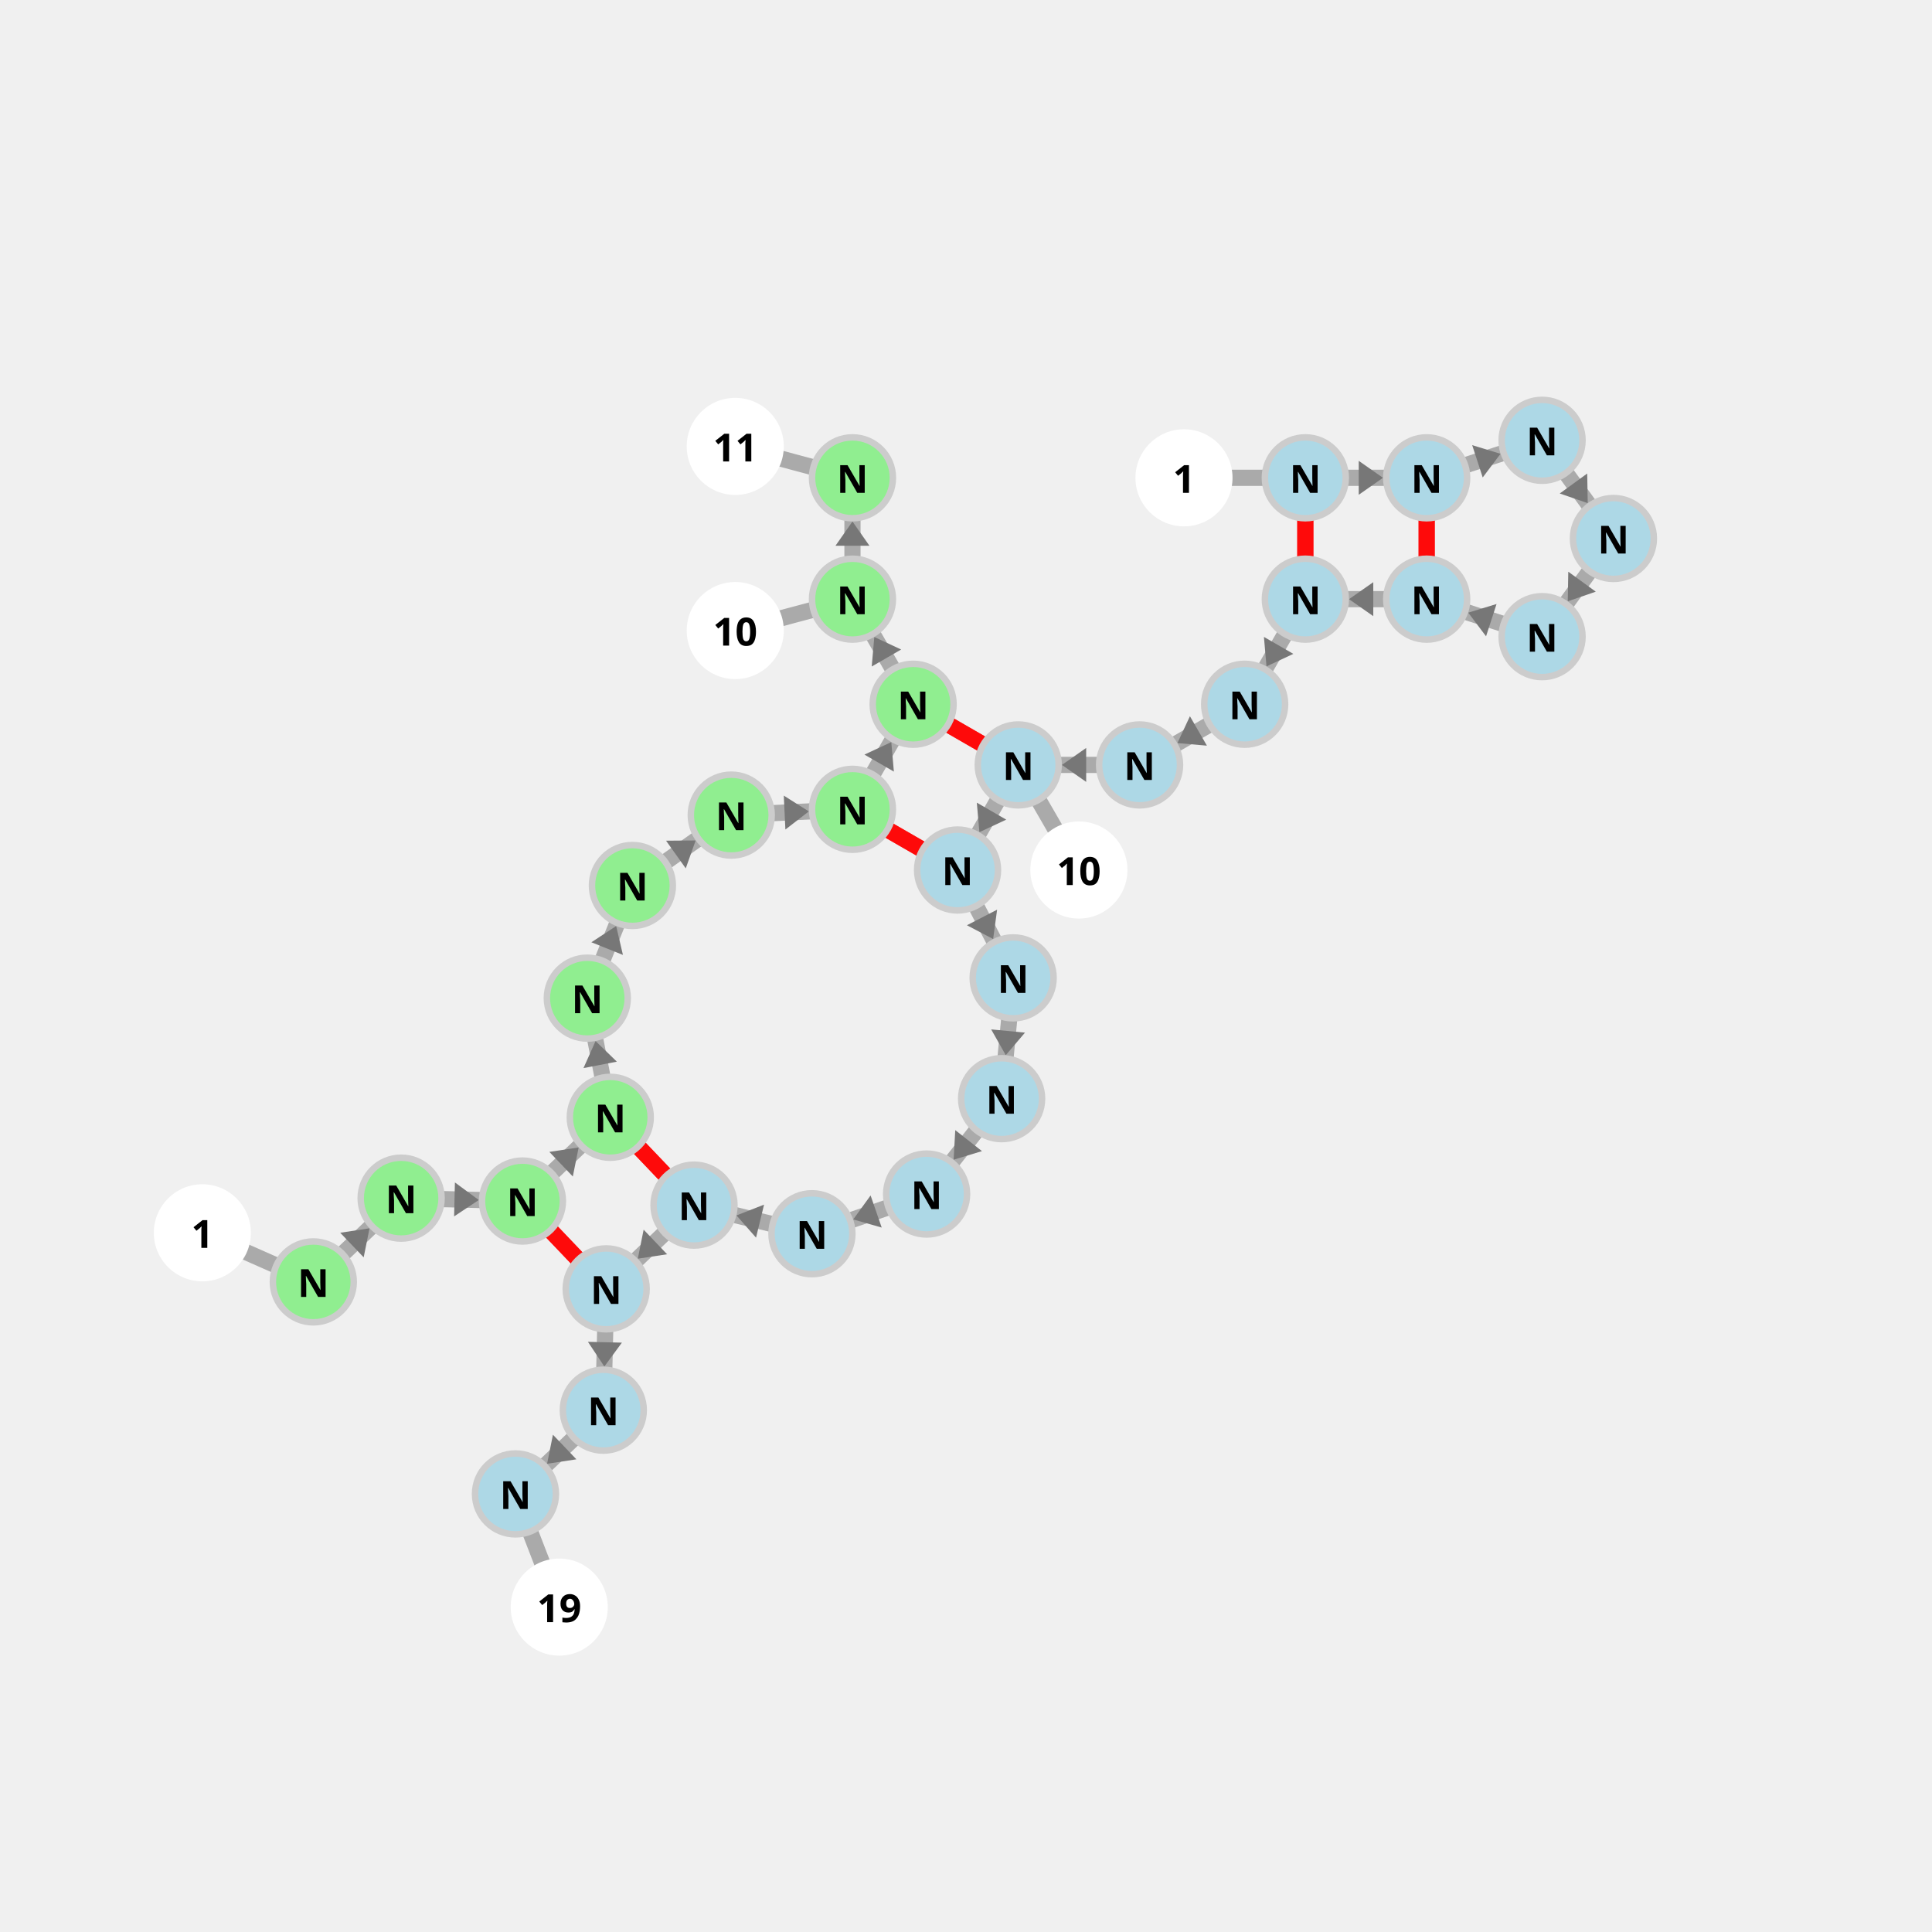
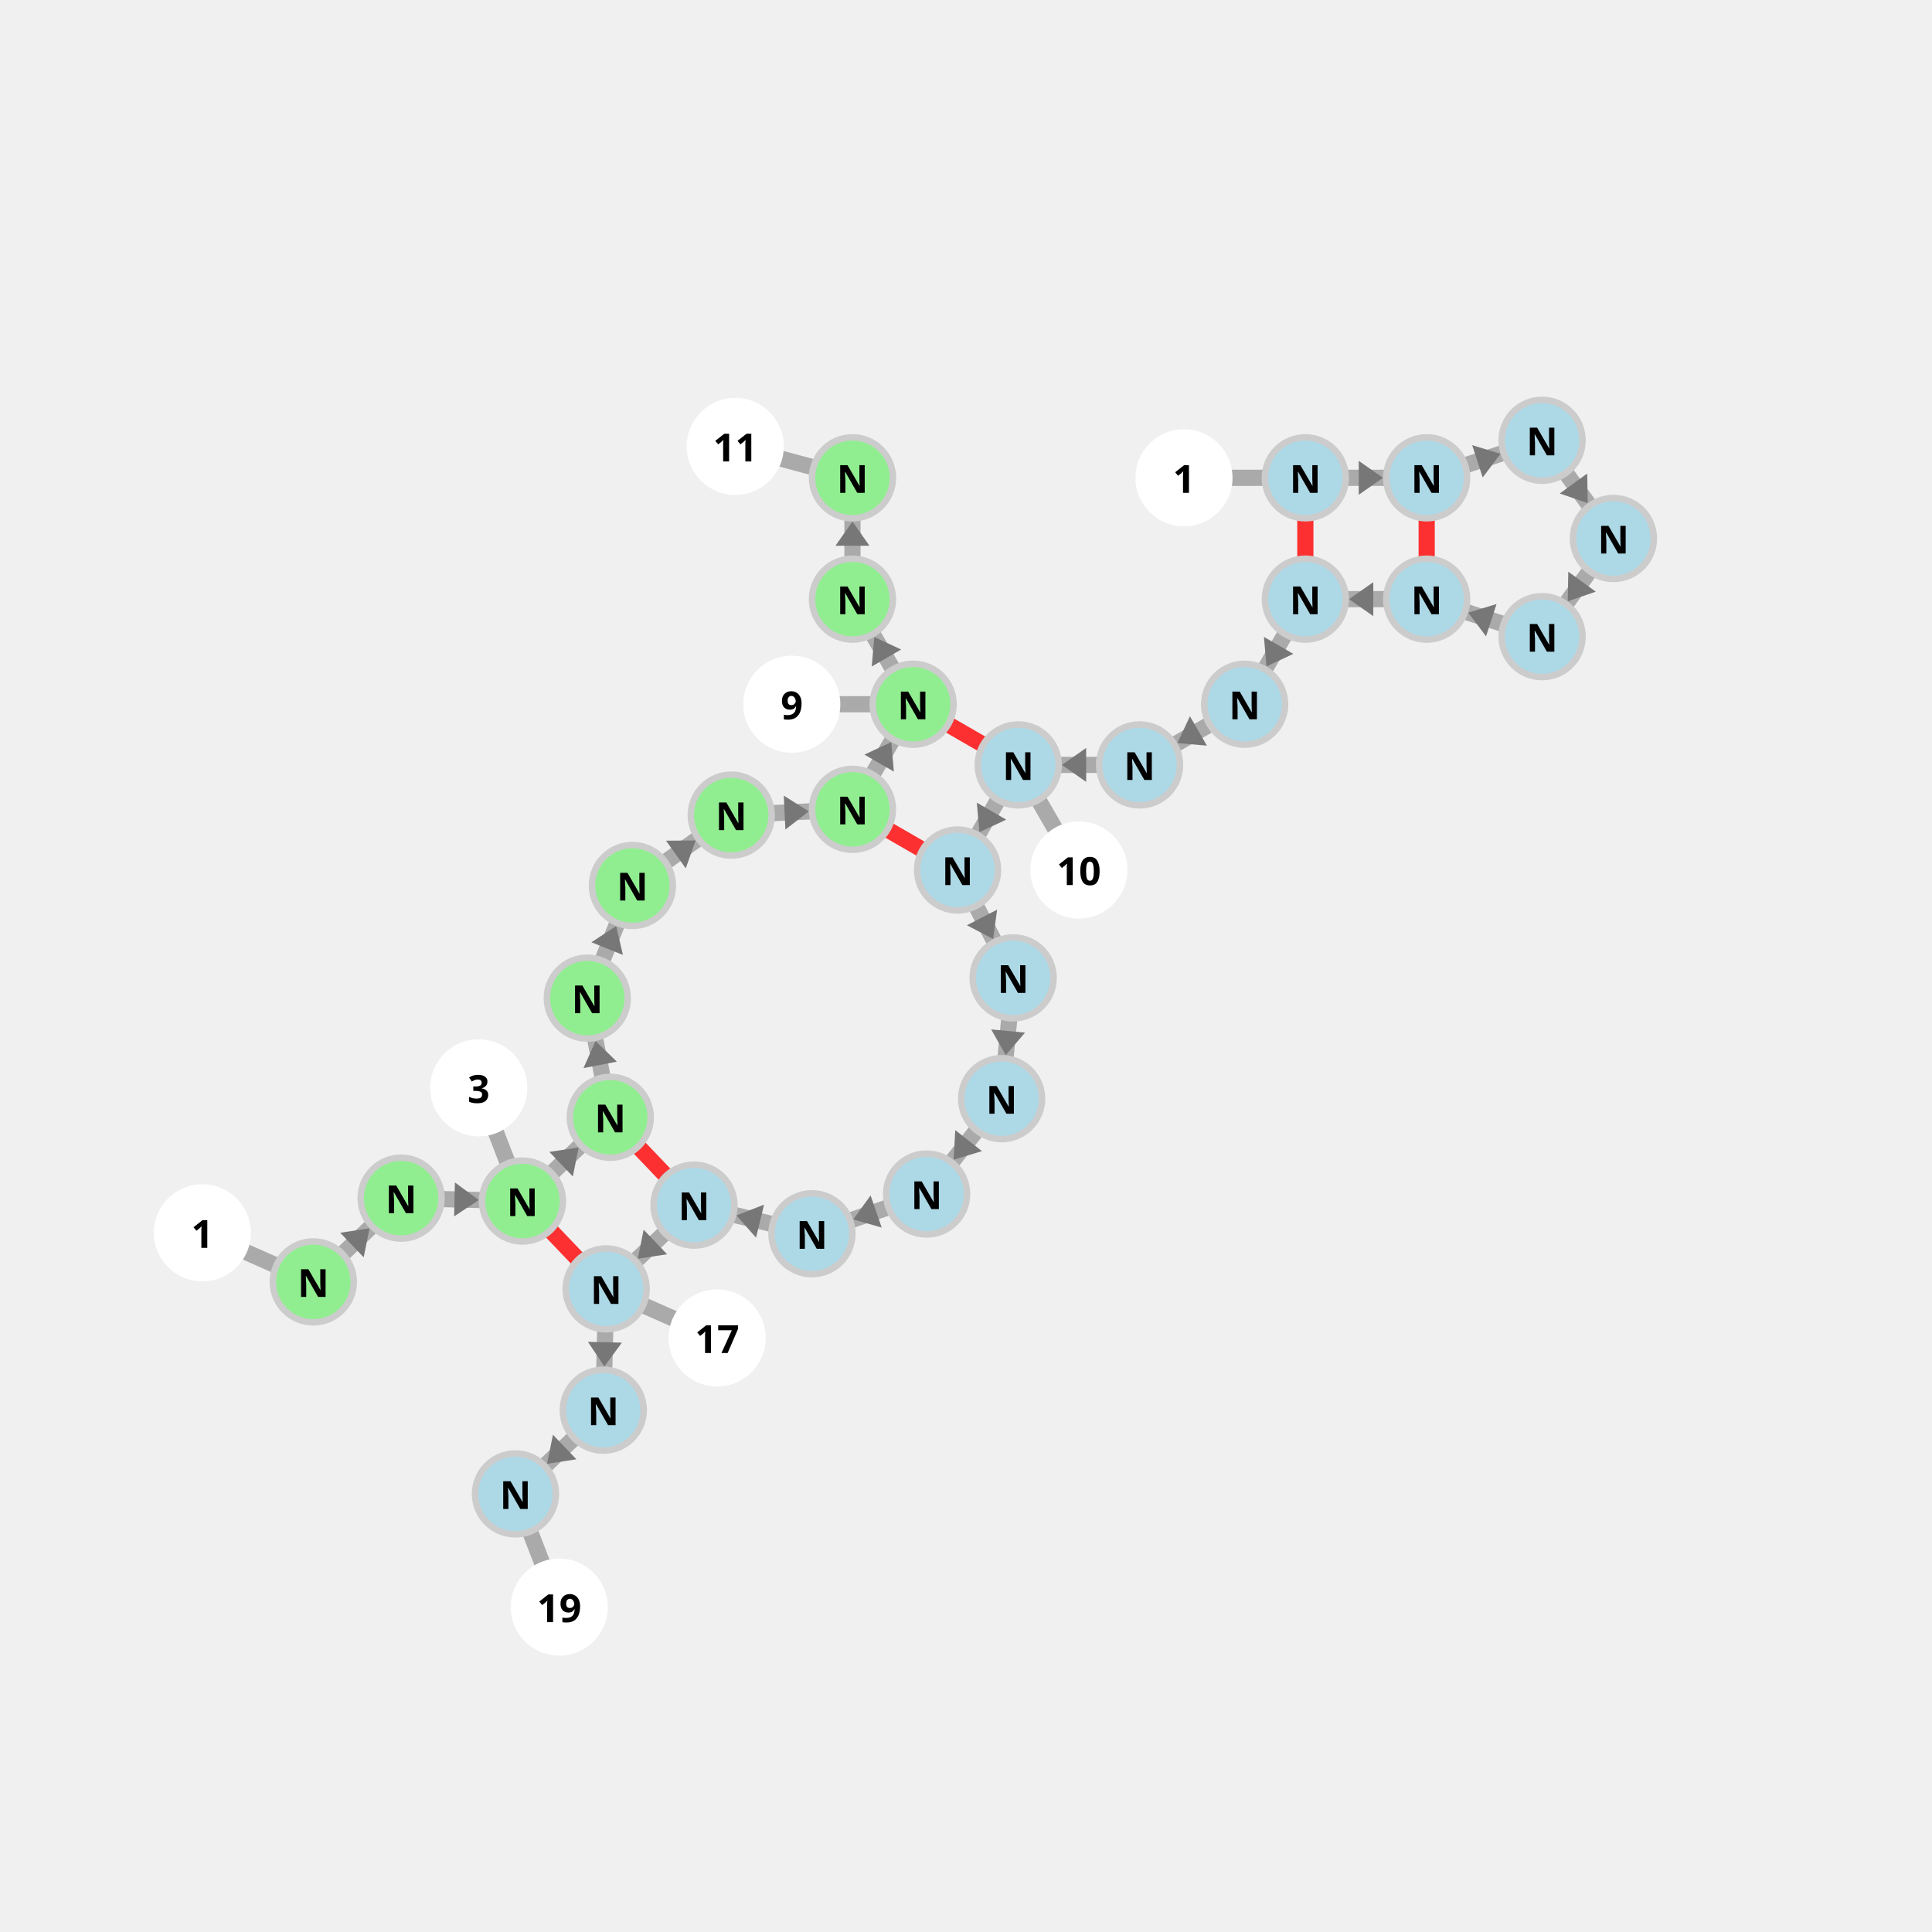
<svg xmlns="http://www.w3.org/2000/svg" viewBox="0 0 300 300">
  <style type="text/css">
 circle.fornac-node, polygon.fornac-node {
  stroke: #ccc;
  stroke-width: 0.8;
  opacity: 1;
  fill: white;
}

path.fornac-directionArrow {
  fill: #777;
  stroke: none;
  stroke-width: 0.8px;
}

g.fornac-plot {
    /* outline: 1px solid red; */
}

circle.fornac-node[base_type="a"] {
  fill: #dbdb8d;
}

circle.fornac-node[base_type="c"] {
  fill: #98df8a;
}

circle.fornac-node[base_type="g"] {
  fill: #ff9896;
}

circle.fornac-node[base_type="u"], circle.fornac-node[base_type="t"] {
  fill: #aec7e8;
}

.fornac-node &gt; text {
     pointer-events: none;
 }

circle.fornac-node[node_type="label"] {
    stroke: transparent;
    stroke-width: 0;
    fill: white;
    display: inline;
}

circle.fornac-node[node_type="protein"] {
    fill: gray;
    fill-opacity: 0.5;
    stroke-width: 4;
}

.fornac-selectedNode &gt; circle.fornac-node {
    stroke: red;
}

text.fornac-nodeLabel {
    font-weight: bold;
    font-family: Tahoma, Geneva, sans-serif;
    font-size: 0.4em;
    color: rgb(100,100,100);
    text-anchor: middle;
    alignment-baseline: middle;
    dominant-baseline: central;
    pointer-events: none;
    -webkit-touch-callout: none;
    -webkit-user-select: none;
    -khtml-user-select: none;
    -moz-user-select: none;
    -ms-user-select: none;
    user-select: none;
}

line.fornac-link {
  stroke: #999;
  stroke-opacity: 0.8;
  stroke-width: 2;
}

line.fornac-link[link_type="pseudoknot"] {
    stroke: red;
}

line.fornac-link[link_type="basepair"] {
  stroke: red;
}

line.fornac-link[link_type="intermolecule"] {
  stroke: blue;
}

line.fornac-link[link_type="chain_chain"] {
  stroke-dasharray: 3,3;
}

line.fornac-link[link_type="fake"] {
  stroke: green;
}

text.fornac-plotLabel {
    font-family: Tahoma, Geneva, sans-serif;
    font-weight: bolder;
    font-size: 1.2em;
    fill: rgba(200, 200, 200, 0.5);
    text-anchor: middle;
    alignment-baseline: central;
}

.fornac-transparent {
    fill: transparent;
    stroke-width: 0;
    stroke-opacity: 0;
    opacity: 0;
    visibility: hidden;
    pointer-events: none;
}

.fornac-dragLine {
  stroke: #999;
  stroke-width: 2;
  pointer-events: none;
}

.fornac-mouseEventHelper &gt; .extent {
  fill-opacity: .1;
  stroke: #fff;
  shape-rendering: crispEdges;
}

.d3-context-menu {
	position: absolute;
	display: none;
	background-color: #f2f2f2;
	border-radius: 4px;

	font-family: Arial, sans-serif;
	font-size: 14px;
	min-width: 150px;
	border: 1px solid #d4d4d4;

	z-index:1200;
}

.d3-context-menu ul {
	list-style-type: none;
	margin: 4px 0px;
	padding: 0px;
	cursor: default;
}

.d3-context-menu ul li {
	padding: 4px 16px;

	-webkit-touch-callout: none; /* iOS Safari */
	-webkit-user-select: none;   /* Chrome/Safari/Opera */
	-khtml-user-select: none;    /* Konqueror */
	-moz-user-select: none;      /* Firefox */
	-ms-user-select: none;       /* Internet Explorer/Edge */
	user-select: none;
}

.d3-context-menu ul li:hover {
	background-color: #4677f8;
	color: #fefefe;
}

.d3-context-menu-selected {
	background-color: #4677f8;
	color: #fefefe;
}

/*
	Header
*/

.d3-context-menu ul li.is-header
.d3-context-menu ul li.is-header:hover {
	background-color: #f2f2f2;
	color: #444;
	font-weight: bold;
	font-style: italic;
}

/*
	Disabled
*/

.d3-context-menu ul li.is-disabled
.d3-context-menu ul li.is-disabled:hover {
	background-color: #f2f2f2;
	color: #888;
	cursor: not-allowed;
}

/*
	Divider
*/

.d3-context-menu ul li.is-divider {
	padding: 0px 0px;
}

.d3-context-menu ul li.is-divider:hover {
	background-color: #f2f2f2;
}

.d3-context-menu ul hr {
	border: 0;
    height: 0;
    border-top: 1px solid rgba(0, 0, 0, 0.1);
    border-bottom: 1px solid rgba(255, 255, 255, 0.3);
}

/*# sourceMappingURL=fornac.css.map*/ 
</style>
  <g class="fornac-plot" transform="translate(77.07398,-51.42303)scale(1.256171,1.256171)">
    <g class="fornac-links">
      <line class="link fornac-link" x1="100" y1="100" x2="100" y2="115" link_type="basepair" pointer-events="all" />
      <line class="link fornac-link" x1="115" y1="100" x2="115" y2="115" link_type="basepair" pointer-events="all" />
      <line class="link fornac-link" x1="100" y1="100" x2="115" y2="100" link_type="backbone" pointer-events="all" />
      <line class="link fornac-link" x1="115" y1="100" x2="129.266" y2="95.365" link_type="backbone" pointer-events="all" />
      <line class="link fornac-link" x1="129.266" y1="95.365" x2="138.083" y2="107.5" link_type="backbone" pointer-events="all" />
      <line class="link fornac-link" x1="138.083" y1="107.5" x2="129.266" y2="119.635" link_type="backbone" pointer-events="all" />
-       <line class="link fornac-link" x1="115" y1="115" x2="115" y2="100" link_type="basepair" pointer-events="all" />
      <line class="link fornac-link" x1="129.266" y1="119.635" x2="115" y2="115" link_type="backbone" pointer-events="all" />
-       <line class="link fornac-link" x1="100" y1="115" x2="100" y2="100" link_type="basepair" pointer-events="all" />
      <line class="link fornac-link" x1="115" y1="115" x2="100" y2="115" link_type="backbone" pointer-events="all" />
      <line class="link fornac-link" x1="100" y1="115" x2="92.5" y2="127.99" link_type="backbone" pointer-events="all" />
      <line class="link fornac-link" x1="92.5" y1="127.99" x2="79.51" y2="135.49" link_type="backbone" pointer-events="all" />
      <line class="link fornac-link" x1="64.51" y1="135.49" x2="51.519" y2="127.99" link_type="basepair" pointer-events="all" />
      <line class="link fornac-link" x1="79.51" y1="135.49" x2="64.51" y2="135.49" link_type="backbone" pointer-events="all" />
      <line class="link fornac-link" x1="57.01" y1="148.481" x2="44.019" y2="140.981" link_type="basepair" pointer-events="all" />
      <line class="link fornac-link" x1="64.51" y1="135.49" x2="57.01" y2="148.481" link_type="backbone" pointer-events="all" />
      <line class="link fornac-link" x1="57.01" y1="148.481" x2="63.883" y2="161.813" link_type="backbone" pointer-events="all" />
      <line class="link fornac-link" x1="63.883" y1="161.813" x2="62.457" y2="176.745" link_type="backbone" pointer-events="all" />
      <line class="link fornac-link" x1="62.457" y1="176.745" x2="53.185" y2="188.536" link_type="backbone" pointer-events="all" />
      <line class="link fornac-link" x1="53.185" y1="188.536" x2="39.01" y2="193.442" link_type="backbone" pointer-events="all" />
      <line class="link fornac-link" x1="24.433" y1="189.906" x2="14.081" y2="179.05" link_type="basepair" pointer-events="all" />
      <line class="link fornac-link" x1="39.01" y1="193.442" x2="24.433" y2="189.906" link_type="backbone" pointer-events="all" />
      <line class="link fornac-link" x1="13.577" y1="200.257" x2="3.225" y2="189.401" link_type="basepair" pointer-events="all" />
      <line class="link fornac-link" x1="24.433" y1="189.906" x2="13.577" y2="200.257" link_type="backbone" pointer-events="all" />
      <line class="link fornac-link" x1="13.577" y1="200.257" x2="13.22" y2="215.253" link_type="backbone" pointer-events="all" />
      <line class="link fornac-link" x1="13.22" y1="215.253" x2="2.364" y2="225.604" link_type="backbone" pointer-events="all" />
      <line class="link fornac-link" x1="-22.626" y1="199.395" x2="-11.77" y2="189.044" link_type="backbone" pointer-events="all" />
-       <line class="link fornac-link" x1="3.225" y1="189.401" x2="13.577" y2="200.257" link_type="basepair" pointer-events="all" />
      <line class="link fornac-link" x1="-11.77" y1="189.044" x2="3.225" y2="189.401" link_type="backbone" pointer-events="all" />
-       <line class="link fornac-link" x1="14.081" y1="179.05" x2="24.433" y2="189.906" link_type="basepair" pointer-events="all" />
      <line class="link fornac-link" x1="3.225" y1="189.401" x2="14.081" y2="179.05" link_type="backbone" pointer-events="all" />
      <line class="link fornac-link" x1="14.081" y1="179.05" x2="11.243" y2="164.321" link_type="backbone" pointer-events="all" />
      <line class="link fornac-link" x1="11.243" y1="164.321" x2="16.818" y2="150.395" link_type="backbone" pointer-events="all" />
      <line class="link fornac-link" x1="16.818" y1="150.395" x2="29.036" y2="141.694" link_type="backbone" pointer-events="all" />
-       <line class="link fornac-link" x1="44.019" y1="140.981" x2="57.01" y2="148.481" link_type="basepair" pointer-events="all" />
      <line class="link fornac-link" x1="29.036" y1="141.694" x2="44.019" y2="140.981" link_type="backbone" pointer-events="all" />
-       <line class="link fornac-link" x1="51.519" y1="127.99" x2="64.51" y2="135.49" link_type="basepair" pointer-events="all" />
      <line class="link fornac-link" x1="44.019" y1="140.981" x2="51.519" y2="127.99" link_type="backbone" pointer-events="all" />
      <line class="link fornac-link" x1="51.519" y1="127.99" x2="44.019" y2="115" link_type="backbone" pointer-events="all" />
      <line class="link fornac-link" x1="44.019" y1="115" x2="44.019" y2="100" link_type="backbone" pointer-events="all" />
      <line class="link fornac-link" x1="100" y1="100" x2="85" y2="100" link_type="label_link" pointer-events="all" />
      <line class="link fornac-link" x1="115" y1="100" x2="112.653" y2="85.185" link_type="label_link" pointer-events="all" style="display:none" />
      <line class="link fornac-link" x1="129.266" y1="95.365" x2="133.901" y2="81.099" link_type="label_link" pointer-events="all" style="display:none" />
      <line class="link fornac-link" x1="138.083" y1="107.5" x2="153.083" y2="107.5" link_type="label_link" pointer-events="all" style="display:none" />
      <line class="link fornac-link" x1="129.266" y1="119.635" x2="133.901" y2="133.901" link_type="label_link" pointer-events="all" style="display:none" />
      <line class="link fornac-link" x1="115" y1="115" x2="112.653" y2="129.815" link_type="label_link" pointer-events="all" style="display:none" />
      <line class="link fornac-link" x1="100" y1="115" x2="107.5" y2="127.99" link_type="label_link" pointer-events="all" style="display:none" />
      <line class="link fornac-link" x1="92.5" y1="127.99" x2="103.107" y2="138.597" link_type="label_link" pointer-events="all" style="display:none" />
      <line class="link fornac-link" x1="79.51" y1="135.49" x2="83.392" y2="149.979" link_type="label_link" pointer-events="all" style="display:none" />
      <line class="link fornac-link" x1="64.51" y1="135.49" x2="72.01" y2="148.481" link_type="label_link" pointer-events="all" />
      <line class="link fornac-link" x1="57.01" y1="148.481" x2="72.005" y2="148.838" link_type="label_link" pointer-events="all" style="display:none" />
      <line class="link fornac-link" x1="63.883" y1="161.813" x2="78.612" y2="158.975" link_type="label_link" pointer-events="all" style="display:none" />
      <line class="link fornac-link" x1="62.457" y1="176.745" x2="76.383" y2="182.32" link_type="label_link" pointer-events="all" style="display:none" />
      <line class="link fornac-link" x1="53.185" y1="188.536" x2="61.886" y2="200.755" link_type="label_link" pointer-events="all" style="display:none" />
      <line class="link fornac-link" x1="39.01" y1="193.442" x2="39.724" y2="208.425" link_type="label_link" pointer-events="all" style="display:none" />
      <line class="link fornac-link" x1="24.433" y1="189.906" x2="28.315" y2="204.395" link_type="label_link" pointer-events="all" style="display:none" />
-       <line class="link fornac-link" x1="13.577" y1="200.257" x2="27.294" y2="206.325" link_type="label_link" pointer-events="all" style="display:none" />
+       <line class="link fornac-link" x1="13.577" y1="200.257" x2="27.294" y2="206.325" link_type="label_link" pointer-events="all" />
      <line class="link fornac-link" x1="13.22" y1="215.253" x2="26.937" y2="221.321" link_type="label_link" pointer-events="all" style="display:none" />
      <line class="link fornac-link" x1="2.364" y1="225.604" x2="7.772" y2="239.595" link_type="label_link" pointer-events="all" />
      <line class="link fornac-link" x1="-12.632" y1="225.247" x2="-18.701" y2="238.965" link_type="label_link" pointer-events="all" style="display:none" />
      <line class="link fornac-link" x1="-22.983" y1="214.391" x2="-36.974" y2="219.8" link_type="label_link" pointer-events="all" style="display:none" />
      <line class="link fornac-link" x1="-22.626" y1="199.395" x2="-36.344" y2="193.327" link_type="label_link" pointer-events="all" />
      <line class="link fornac-link" x1="-11.77" y1="189.044" x2="-17.179" y2="175.053" link_type="label_link" pointer-events="all" style="display:none" />
-       <line class="link fornac-link" x1="3.225" y1="189.401" x2="-2.183" y2="175.41" link_type="label_link" pointer-events="all" style="display:none" />
+       <line class="link fornac-link" x1="3.225" y1="189.401" x2="-2.183" y2="175.41" link_type="label_link" pointer-events="all" />
      <line class="link fornac-link" x1="14.081" y1="179.05" x2="-0.206" y2="174.482" link_type="label_link" pointer-events="all" style="display:none" />
      <line class="link fornac-link" x1="11.243" y1="164.321" x2="-3.689" y2="162.895" link_type="label_link" pointer-events="all" style="display:none" />
      <line class="link fornac-link" x1="16.818" y1="150.395" x2="5.027" y2="141.123" link_type="label_link" pointer-events="all" style="display:none" />
      <line class="link fornac-link" x1="29.036" y1="141.694" x2="24.13" y2="127.519" link_type="label_link" pointer-events="all" style="display:none" />
      <line class="link fornac-link" x1="44.019" y1="140.981" x2="36.212" y2="128.173" link_type="label_link" pointer-events="all" style="display:none" />
-       <line class="link fornac-link" x1="51.519" y1="127.99" x2="36.519" y2="127.99" link_type="label_link" pointer-events="all" style="display:none" />
-       <line class="link fornac-link" x1="44.019" y1="115" x2="29.53" y2="118.882" link_type="label_link" pointer-events="all" />
+       <line class="link fornac-link" x1="51.519" y1="127.99" x2="36.519" y2="127.99" link_type="label_link" pointer-events="all" />
+       <line class="link fornac-link" x1="44.019" y1="115" x2="29.53" y2="118.882" link_type="label_link" pointer-events="all" style="display:none" />
      <line class="link fornac-link" x1="44.019" y1="100" x2="29.53" y2="96.118" link_type="label_link" pointer-events="all" />
    </g>
    <g class="fornac-nodes">
      <g class="gnode" struct_name="empty" transform="translate(100,100)" num="n1" rnum="n32">
        <path class="fornac-directionArrow" node_num="1" />
        <circle class="fornac-node" node_type="nucleotide" node_num="1" r="5" style="fill: lightblue;" />
        <text class="fornac-nodeLabel" label_type="nucleotide">N</text>
      </g>
      <g class="gnode" struct_name="empty" transform="translate(115,100)" num="n2" rnum="n31">
        <path class="fornac-directionArrow" node_num="2" d="M-8.4,-2.1L-5.4,0L-8.4,2.1" />
        <circle class="fornac-node" node_type="nucleotide" node_num="2" r="5" style="fill: lightblue;" />
        <text class="fornac-nodeLabel" label_type="nucleotide">N</text>
      </g>
      <g class="gnode" struct_name="empty" transform="translate(129.2658,95.36475)" num="n3" rnum="n30">
        <path class="fornac-directionArrow" node_num="3" d="M-8.638,0.599L-5.136,1.669L-7.34,4.593" />
        <circle class="fornac-node" node_type="nucleotide" node_num="3" r="5" style="fill: lightblue;" />
        <text class="fornac-nodeLabel" label_type="nucleotide">N</text>
      </g>
      <g class="gnode" struct_name="empty" transform="translate(138.0826,107.5)" num="n4" rnum="n29">
        <path class="fornac-directionArrow" node_num="4" d="M-3.238,-8.03L-3.174,-4.369L-6.636,-5.561" />
        <circle class="fornac-node" node_type="nucleotide" node_num="4" r="5" style="fill: lightblue;" />
        <text class="fornac-nodeLabel" label_type="nucleotide">N</text>
      </g>
      <g class="gnode" struct_name="empty" transform="translate(129.2658,119.6353)" num="n5" rnum="n28">
        <path class="fornac-directionArrow" node_num="5" d="M6.636,-5.561L3.174,-4.369L3.238,-8.03" />
        <circle class="fornac-node" node_type="nucleotide" node_num="5" r="5" style="fill: lightblue;" />
        <text class="fornac-nodeLabel" label_type="nucleotide">N</text>
      </g>
      <g class="gnode" struct_name="empty" transform="translate(115,115)" num="n6" rnum="n27">
        <path class="fornac-directionArrow" node_num="6" d="M7.34,4.593L5.136,1.669L8.638,0.599" />
        <circle class="fornac-node" node_type="nucleotide" node_num="6" r="5" style="fill: lightblue;" />
        <text class="fornac-nodeLabel" label_type="nucleotide">N</text>
      </g>
      <g class="gnode" struct_name="empty" transform="translate(100,115)" num="n7" rnum="n26">
        <path class="fornac-directionArrow" node_num="7" d="M8.4,2.1L5.4,0L8.4,-2.1" />
        <circle class="fornac-node" node_type="nucleotide" node_num="7" r="5" style="fill: lightblue;" />
        <text class="fornac-nodeLabel" label_type="nucleotide">N</text>
      </g>
      <g class="gnode" struct_name="empty" transform="translate(92.5,127.9904)" num="n8" rnum="n25">
        <path class="fornac-directionArrow" node_num="8" d="M6.019,-6.225L2.7,-4.677L2.381,-8.325" />
        <circle class="fornac-node" node_type="nucleotide" node_num="8" r="5" style="fill: lightblue;" />
        <text class="fornac-nodeLabel" label_type="nucleotide">N</text>
      </g>
      <g class="gnode" struct_name="empty" transform="translate(79.50962,135.4904)" num="n9" rnum="n24">
        <path class="fornac-directionArrow" node_num="9" d="M8.325,-2.381L4.677,-2.7L6.225,-6.019" />
        <circle class="fornac-node" node_type="nucleotide" node_num="9" r="5" style="fill: lightblue;" />
        <text class="fornac-nodeLabel" label_type="nucleotide">N</text>
      </g>
      <g class="gnode" struct_name="empty" transform="translate(64.50962,135.4904)" num="n10" rnum="n23">
        <path class="fornac-directionArrow" node_num="10" d="M8.4,2.1L5.4,-1.0231815394945444e-14L8.4,-2.1" />
        <circle class="fornac-node" node_type="nucleotide" node_num="10" r="5" style="fill: lightblue;" />
        <text class="fornac-nodeLabel" label_type="nucleotide">N</text>
      </g>
      <g class="gnode" struct_name="empty" transform="translate(57.00962,148.4808)" num="n11" rnum="n22">
        <path class="fornac-directionArrow" node_num="11" d="M6.019,-6.225L2.7,-4.677L2.381,-8.325" />
        <circle class="fornac-node" node_type="nucleotide" node_num="11" r="5" style="fill: lightblue;" />
        <text class="fornac-nodeLabel" label_type="nucleotide">N</text>
      </g>
      <g class="gnode" struct_name="empty" transform="translate(63.88302,161.8133)" num="n12" rnum="n21">
        <path class="fornac-directionArrow" node_num="12" d="M-1.983,-8.428L-2.474,-4.8L-5.716,-6.504" />
        <circle class="fornac-node" node_type="nucleotide" node_num="12" r="5" style="fill: lightblue;" />
        <text class="fornac-nodeLabel" label_type="nucleotide">N</text>
      </g>
      <g class="gnode" struct_name="empty" transform="translate(62.45718,176.7454)" num="n13" rnum="n20">
        <path class="fornac-directionArrow" node_num="13" d="M2.889,-8.162L0.513,-5.376L-1.292,-8.562" />
        <circle class="fornac-node" node_type="nucleotide" node_num="13" r="5" style="fill: lightblue;" />
        <text class="fornac-nodeLabel" label_type="nucleotide">N</text>
      </g>
      <g class="gnode" struct_name="empty" transform="translate(53.18479,188.5362)" num="n14" rnum="n19">
        <path class="fornac-directionArrow" node_num="14" d="M6.843,-5.305L3.338,-4.245L3.542,-7.901" />
        <circle class="fornac-node" node_type="nucleotide" node_num="14" r="5" style="fill: lightblue;" />
        <text class="fornac-nodeLabel" label_type="nucleotide">N</text>
      </g>
      <g class="gnode" struct_name="empty" transform="translate(39.00978,193.4422)" num="n15" rnum="n18">
        <path class="fornac-directionArrow" node_num="15" d="M8.625,-0.763L5.103,-1.766L7.251,-4.732" />
        <circle class="fornac-node" node_type="nucleotide" node_num="15" r="5" style="fill: lightblue;" />
        <text class="fornac-nodeLabel" label_type="nucleotide">N</text>
      </g>
      <g class="gnode" struct_name="empty" transform="translate(24.43261,189.9058)" num="n16" rnum="n17">
        <path class="fornac-directionArrow" node_num="16" d="M7.668,4.021L5.248,1.273L8.658,-0.06" />
        <circle class="fornac-node" node_type="nucleotide" node_num="16" r="5" style="fill: lightblue;" />
        <text class="fornac-nodeLabel" label_type="nucleotide">N</text>
      </g>
      <g class="gnode" struct_name="empty" transform="translate(13.57659,200.257)" num="n17" rnum="n16">
        <path class="fornac-directionArrow" node_num="17" d="M7.529,-4.277L3.908,-3.726L4.63,-7.317" />
        <circle class="fornac-node" node_type="nucleotide" node_num="17" r="5" style="fill: lightblue;" />
        <text class="fornac-nodeLabel" label_type="nucleotide">N</text>
      </g>
      <g class="gnode" struct_name="empty" transform="translate(13.21963,215.2527)" num="n18" rnum="n15">
        <path class="fornac-directionArrow" node_num="18" d="M2.299,-8.348L0.129,-5.398L-1.9,-8.448" />
        <circle class="fornac-node" node_type="nucleotide" node_num="18" r="5" style="fill: lightblue;" />
        <text class="fornac-nodeLabel" label_type="nucleotide">N</text>
      </g>
      <g class="gnode" struct_name="empty" transform="translate(2.363619,225.6039)" num="n19" rnum="n14">
        <path class="fornac-directionArrow" node_num="19" d="M7.529,-4.277L3.908,-3.726L4.63,-7.317" />
        <circle class="fornac-node" node_type="nucleotide" node_num="19" r="5" style="fill: lightblue;" />
        <text class="fornac-nodeLabel" label_type="nucleotide">N</text>
      </g>
      <g class="gnode" struct_name="empty" transform="translate(-12.63213,225.247)" num="n20" rnum="n13">
        <text class="fornac-nodeLabel" label_type="middle" />
      </g>
      <g class="gnode" struct_name="empty" transform="translate(-22.98332,214.391)" num="n21" rnum="n12">
        <text class="fornac-nodeLabel" label_type="middle" />
      </g>
      <g class="gnode" struct_name="empty" transform="translate(-22.62635,199.3952)" num="n22" rnum="n11">
        <path class="fornac-directionArrow" node_num="22" />
        <circle class="fornac-node" node_type="nucleotide" node_num="22" r="5" style="fill: lightgreen;" />
        <text class="fornac-nodeLabel" label_type="nucleotide">N</text>
      </g>
      <g class="gnode" struct_name="empty" transform="translate(-11.77034,189.044)" num="n23" rnum="n10">
        <path class="fornac-directionArrow" node_num="23" d="M-7.529,4.277L-3.908,3.726L-4.63,7.317" />
        <circle class="fornac-node" node_type="nucleotide" node_num="23" r="5" style="fill: lightgreen;" />
        <text class="fornac-nodeLabel" label_type="nucleotide">N</text>
      </g>
      <g class="gnode" struct_name="empty" transform="translate(3.22541,189.401)" num="n24" rnum="n9">
        <path class="fornac-directionArrow" node_num="24" d="M-8.348,-2.299L-5.398,-0.129L-8.448,1.9" />
        <circle class="fornac-node" node_type="nucleotide" node_num="24" r="5" style="fill: lightgreen;" />
        <text class="fornac-nodeLabel" label_type="nucleotide">N</text>
      </g>
      <g class="gnode" struct_name="empty" transform="translate(14.08142,179.0498)" num="n25" rnum="n8">
        <path class="fornac-directionArrow" node_num="25" d="M-7.529,4.277L-3.908,3.726L-4.63,7.317" />
        <circle class="fornac-node" node_type="nucleotide" node_num="25" r="5" style="fill: lightgreen;" />
        <text class="fornac-nodeLabel" label_type="nucleotide">N</text>
      </g>
      <g class="gnode" struct_name="empty" transform="translate(11.24265,164.3209)" num="n26" rnum="n7">
        <path class="fornac-directionArrow" node_num="26" d="M-0.472,8.646L1.022,5.302L3.652,7.851" />
        <circle class="fornac-node" node_type="nucleotide" node_num="26" r="5" style="fill: lightgreen;" />
        <text class="fornac-nodeLabel" label_type="nucleotide">N</text>
      </g>
      <g class="gnode" struct_name="empty" transform="translate(16.81759,150.3953)" num="n27" rnum="n6">
        <path class="fornac-directionArrow" node_num="27" d="M-5.072,7.018L-2.007,5.013L-1.172,8.579" />
        <circle class="fornac-node" node_type="nucleotide" node_num="27" r="5" style="fill: lightgreen;" />
        <text class="fornac-nodeLabel" label_type="nucleotide">N</text>
      </g>
      <g class="gnode" struct_name="empty" transform="translate(29.03623,141.6945)" num="n28" rnum="n5">
        <path class="fornac-directionArrow" node_num="28" d="M-8.061,3.162L-4.399,3.132L-5.624,6.583" />
        <circle class="fornac-node" node_type="nucleotide" node_num="28" r="5" style="fill: lightgreen;" />
        <text class="fornac-nodeLabel" label_type="nucleotide">N</text>
      </g>
      <g class="gnode" struct_name="empty" transform="translate(44.01924,140.9808)" num="n29" rnum="n4">
        <path class="fornac-directionArrow" node_num="29" d="M-8.49,-1.698L-5.394,0.257L-8.291,2.497" />
        <circle class="fornac-node" node_type="nucleotide" node_num="29" r="5" style="fill: lightgreen;" />
        <text class="fornac-nodeLabel" label_type="nucleotide">N</text>
      </g>
      <g class="gnode" struct_name="empty" transform="translate(51.51924,127.9904)" num="n30" rnum="n3">
        <path class="fornac-directionArrow" node_num="30" d="M-6.019,6.225L-2.7,4.677L-2.381,8.325" />
        <circle class="fornac-node" node_type="nucleotide" node_num="30" r="5" style="fill: lightgreen;" />
        <text class="fornac-nodeLabel" label_type="nucleotide">N</text>
      </g>
      <g class="gnode" struct_name="empty" transform="translate(44.01924,115)" num="n31" rnum="n2">
        <path class="fornac-directionArrow" node_num="31" d="M2.381,8.325L2.7,4.677L6.019,6.225" />
        <circle class="fornac-node" node_type="nucleotide" node_num="31" r="5" style="fill: lightgreen;" />
        <text class="fornac-nodeLabel" label_type="nucleotide">N</text>
      </g>
      <g class="gnode" struct_name="empty" transform="translate(44.01924,100)" num="n32" rnum="n1">
        <path class="fornac-directionArrow" node_num="32" d="M-2.1,8.4L2.0463630789890888e-14,5.4L2.1,8.4" />
        <circle class="fornac-node" node_type="nucleotide" node_num="32" r="5" style="fill: lightgreen;" />
        <text class="fornac-nodeLabel" label_type="nucleotide">N</text>
      </g>
      <g class="gnode" struct_name="empty" transform="translate(85,100)" num="n-1" rnum="n34">
        <circle class="fornac-node" r="6" node_type="label" node_num="-1" />
        <text class="fornac-nodeLabel" label_type="label">1</text>
      </g>
      <g class="gnode" struct_name="empty" transform="translate(112.6535,85.18467)" num="n-1" rnum="n34" style="display:none">
        <circle class="fornac-node" r="6" node_type="label" node_num="-1" />
        <text class="fornac-nodeLabel" label_type="label">0</text>
      </g>
      <g class="gnode" struct_name="empty" transform="translate(133.9011,81.0989)" num="n-1" rnum="n34" style="display:none">
        <circle class="fornac-node" r="6" node_type="label" node_num="-1" />
        <text class="fornac-nodeLabel" label_type="label">0</text>
      </g>
      <g class="gnode" struct_name="empty" transform="translate(153.0826,107.5)" num="n-1" rnum="n34" style="display:none">
        <circle class="fornac-node" r="6" node_type="label" node_num="-1" />
        <text class="fornac-nodeLabel" label_type="label">0</text>
      </g>
      <g class="gnode" struct_name="empty" transform="translate(133.9011,133.9011)" num="n-1" rnum="n34" style="display:none">
        <circle class="fornac-node" r="6" node_type="label" node_num="-1" />
        <text class="fornac-nodeLabel" label_type="label">0</text>
      </g>
      <g class="gnode" struct_name="empty" transform="translate(112.6535,129.8153)" num="n-1" rnum="n34" style="display:none">
        <circle class="fornac-node" r="6" node_type="label" node_num="-1" />
        <text class="fornac-nodeLabel" label_type="label">0</text>
      </g>
      <g class="gnode" struct_name="empty" transform="translate(107.5,127.9904)" num="n-1" rnum="n34" style="display:none">
        <circle class="fornac-node" r="6" node_type="label" node_num="-1" />
        <text class="fornac-nodeLabel" label_type="label">0</text>
      </g>
      <g class="gnode" struct_name="empty" transform="translate(103.1066,138.597)" num="n-1" rnum="n34" style="display:none">
        <circle class="fornac-node" r="6" node_type="label" node_num="-1" />
        <text class="fornac-nodeLabel" label_type="label">0</text>
      </g>
      <g class="gnode" struct_name="empty" transform="translate(83.3919,149.9793)" num="n-1" rnum="n34" style="display:none">
        <circle class="fornac-node" r="6" node_type="label" node_num="-1" />
        <text class="fornac-nodeLabel" label_type="label">0</text>
      </g>
      <g class="gnode" struct_name="empty" transform="translate(72.00962,148.4808)" num="n-1" rnum="n34">
        <circle class="fornac-node" r="6" node_type="label" node_num="-1" />
        <text class="fornac-nodeLabel" label_type="label">10</text>
      </g>
      <g class="gnode" struct_name="empty" transform="translate(72.00537,148.8377)" num="n-1" rnum="n34" style="display:none">
        <circle class="fornac-node" r="6" node_type="label" node_num="-1" />
        <text class="fornac-nodeLabel" label_type="label">0</text>
      </g>
      <g class="gnode" struct_name="empty" transform="translate(78.61195,158.9745)" num="n-1" rnum="n34" style="display:none">
        <circle class="fornac-node" r="6" node_type="label" node_num="-1" />
        <text class="fornac-nodeLabel" label_type="label">0</text>
      </g>
      <g class="gnode" struct_name="empty" transform="translate(76.3827,182.3203)" num="n-1" rnum="n34" style="display:none">
        <circle class="fornac-node" r="6" node_type="label" node_num="-1" />
        <text class="fornac-nodeLabel" label_type="label">0</text>
      </g>
      <g class="gnode" struct_name="empty" transform="translate(61.88564,200.7548)" num="n-1" rnum="n34" style="display:none">
        <circle class="fornac-node" r="6" node_type="label" node_num="-1" />
        <text class="fornac-nodeLabel" label_type="label">0</text>
      </g>
      <g class="gnode" struct_name="empty" transform="translate(39.72351,208.4252)" num="n-1" rnum="n34" style="display:none">
        <circle class="fornac-node" r="6" node_type="label" node_num="-1" />
        <text class="fornac-nodeLabel" label_type="label">0</text>
      </g>
      <g class="gnode" struct_name="empty" transform="translate(28.31489,204.3947)" num="n-1" rnum="n34" style="display:none">
        <circle class="fornac-node" r="6" node_type="label" node_num="-1" />
        <text class="fornac-nodeLabel" label_type="label">0</text>
      </g>
-       <g class="gnode" struct_name="empty" transform="translate(27.29426,206.3254)" num="n-1" rnum="n34" style="display:none">
-         <circle class="fornac-node" r="6" node_type="label" node_num="-1" />
-         <text class="fornac-nodeLabel" label_type="label">0</text>
+       <g class="gnode" struct_name="empty" transform="translate(27.29426,206.3254)" num="n-1" rnum="n34">
+         <circle class="fornac-node" r="6" node_type="label" node_num="-1" />
+         <text class="fornac-nodeLabel" label_type="label">17</text>
      </g>
      <g class="gnode" struct_name="empty" transform="translate(26.93729,221.3212)" num="n-1" rnum="n34" style="display:none">
        <circle class="fornac-node" r="6" node_type="label" node_num="-1" />
        <text class="fornac-nodeLabel" label_type="label">0</text>
      </g>
      <g class="gnode" struct_name="empty" transform="translate(7.772452,239.5948)" num="n-1" rnum="n34">
        <circle class="fornac-node" r="6" node_type="label" node_num="-1" />
        <text class="fornac-nodeLabel" label_type="label">19</text>
      </g>
      <g class="gnode" struct_name="empty" transform="translate(-18.70055,238.9646)" num="n-1" rnum="n34" style="display:none">
        <circle class="fornac-node" r="6" node_type="label" node_num="-1" />
        <text class="fornac-nodeLabel" label_type="label">0</text>
      </g>
      <g class="gnode" struct_name="empty" transform="translate(-36.97419,219.7998)" num="n-1" rnum="n34" style="display:none">
        <circle class="fornac-node" r="6" node_type="label" node_num="-1" />
        <text class="fornac-nodeLabel" label_type="label">0</text>
      </g>
      <g class="gnode" struct_name="empty" transform="translate(-36.34402,193.3268)" num="n-1" rnum="n34">
        <circle class="fornac-node" r="6" node_type="label" node_num="-1" />
        <text class="fornac-nodeLabel" label_type="label">1</text>
      </g>
      <g class="gnode" struct_name="empty" transform="translate(-17.17917,175.0531)" num="n-1" rnum="n34" style="display:none">
        <circle class="fornac-node" r="6" node_type="label" node_num="-1" />
        <text class="fornac-nodeLabel" label_type="label">0</text>
      </g>
-       <g class="gnode" struct_name="empty" transform="translate(-2.183423,175.4101)" num="n-1" rnum="n34" style="display:none">
-         <circle class="fornac-node" r="6" node_type="label" node_num="-1" />
-         <text class="fornac-nodeLabel" label_type="label">0</text>
+       <g class="gnode" struct_name="empty" transform="translate(-2.183423,175.4101)" num="n-1" rnum="n34">
+         <circle class="fornac-node" r="6" node_type="label" node_num="-1" />
+         <text class="fornac-nodeLabel" label_type="label">3</text>
      </g>
      <g class="gnode" struct_name="empty" transform="translate(-0.2063295,174.4825)" num="n-1" rnum="n34" style="display:none">
        <circle class="fornac-node" r="6" node_type="label" node_num="-1" />
        <text class="fornac-nodeLabel" label_type="label">0</text>
      </g>
      <g class="gnode" struct_name="empty" transform="translate(-3.689427,162.895)" num="n-1" rnum="n34" style="display:none">
        <circle class="fornac-node" r="6" node_type="label" node_num="-1" />
        <text class="fornac-nodeLabel" label_type="label">0</text>
      </g>
      <g class="gnode" struct_name="empty" transform="translate(5.026792,141.123)" num="n-1" rnum="n34" style="display:none">
        <circle class="fornac-node" r="6" node_type="label" node_num="-1" />
        <text class="fornac-nodeLabel" label_type="label">0</text>
      </g>
      <g class="gnode" struct_name="empty" transform="translate(24.13021,127.5195)" num="n-1" rnum="n34" style="display:none">
        <circle class="fornac-node" r="6" node_type="label" node_num="-1" />
        <text class="fornac-nodeLabel" label_type="label">0</text>
      </g>
      <g class="gnode" struct_name="empty" transform="translate(36.21222,128.1725)" num="n-1" rnum="n34" style="display:none">
        <circle class="fornac-node" r="6" node_type="label" node_num="-1" />
        <text class="fornac-nodeLabel" label_type="label">0</text>
      </g>
-       <g class="gnode" struct_name="empty" transform="translate(36.51924,127.9904)" num="n-1" rnum="n34" style="display:none">
-         <circle class="fornac-node" r="6" node_type="label" node_num="-1" />
-         <text class="fornac-nodeLabel" label_type="label">0</text>
-       </g>
-       <g class="gnode" struct_name="empty" transform="translate(29.53035,118.8823)" num="n-1" rnum="n34">
-         <circle class="fornac-node" r="6" node_type="label" node_num="-1" />
-         <text class="fornac-nodeLabel" label_type="label">10</text>
+       <g class="gnode" struct_name="empty" transform="translate(36.51924,127.9904)" num="n-1" rnum="n34">
+         <circle class="fornac-node" r="6" node_type="label" node_num="-1" />
+         <text class="fornac-nodeLabel" label_type="label">9</text>
+       </g>
+       <g class="gnode" struct_name="empty" transform="translate(29.53035,118.8823)" num="n-1" rnum="n34" style="display:none">
+         <circle class="fornac-node" r="6" node_type="label" node_num="-1" />
+         <text class="fornac-nodeLabel" label_type="label">0</text>
      </g>
      <g class="gnode" struct_name="empty" transform="translate(29.53035,96.11771)" num="n-1" rnum="n34">
        <circle class="fornac-node" r="6" node_type="label" node_num="-1" />
        <text class="fornac-nodeLabel" label_type="label">11</text>
      </g>
      <g class="gnode" transform="translate(107.5,107.5)" num="n-1" rnum="n34">
        <text class="fornac-nodeLabel" label_type="middle" />
      </g>
      <g class="gnode" transform="translate(54.26443,138.2356)" num="n-1" rnum="n34">
        <text class="fornac-nodeLabel" label_type="middle" />
      </g>
      <g class="gnode" transform="translate(13.82901,189.6534)" num="n-1" rnum="n34">
        <text class="fornac-nodeLabel" label_type="middle" />
      </g>
      <g class="gnode" transform="translate(44.01924,100)" num="n-3" rnum="n36">
        <text class="fornac-nodeLabel" label_type="middle" />
      </g>
      <g class="gnode" transform="translate(100,100)" num="n-2" rnum="n35">
        <text class="fornac-nodeLabel" label_type="middle" />
      </g>
      <g class="gnode" transform="translate(72.00962,119.6202)" num="n-1" rnum="n34">
        <text class="fornac-nodeLabel" label_type="middle" />
      </g>
      <g class="gnode" transform="translate(125.3229,107.5)" num="n-1" rnum="n34">
        <text class="fornac-nodeLabel" label_type="middle" />
      </g>
      <g class="gnode" transform="translate(-4.703362,207.324)" num="n-1" rnum="n34">
        <text class="fornac-nodeLabel" label_type="middle" />
      </g>
      <g class="gnode" transform="translate(37.7431,166.8513)" num="n-1" rnum="n34">
        <text class="fornac-nodeLabel" label_type="middle" />
      </g>
    </g>
  </g>
</svg>
